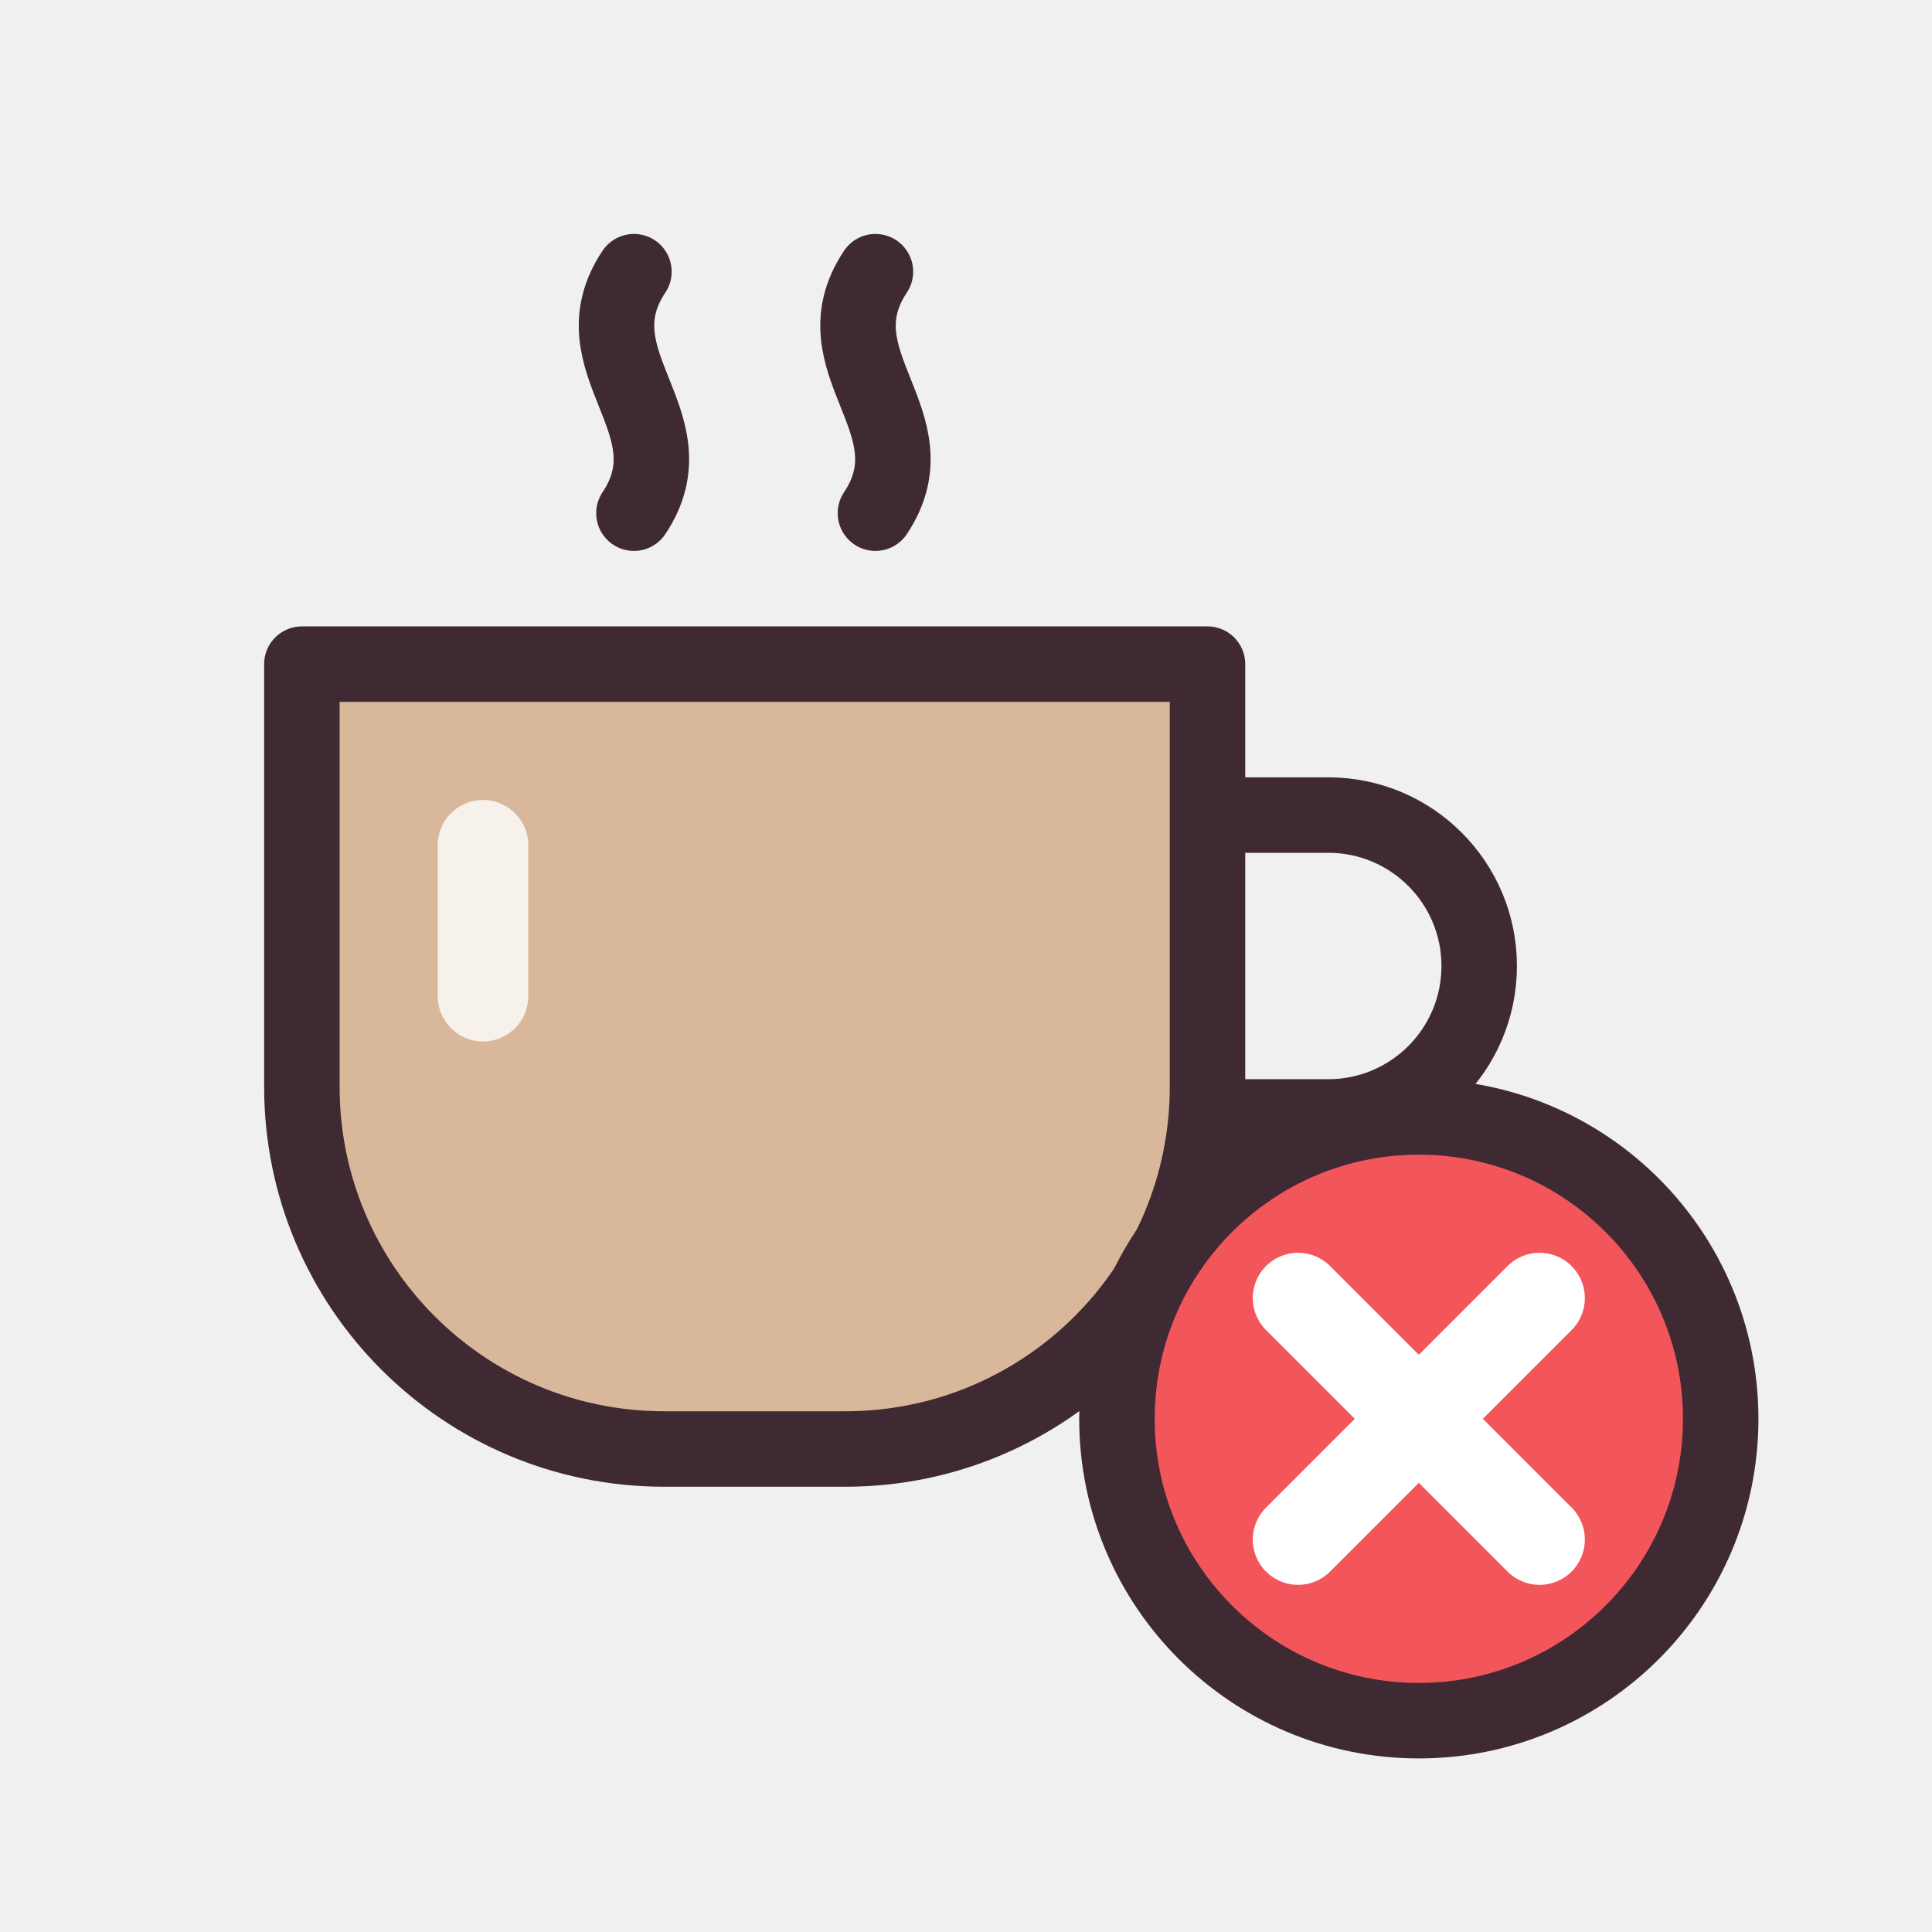
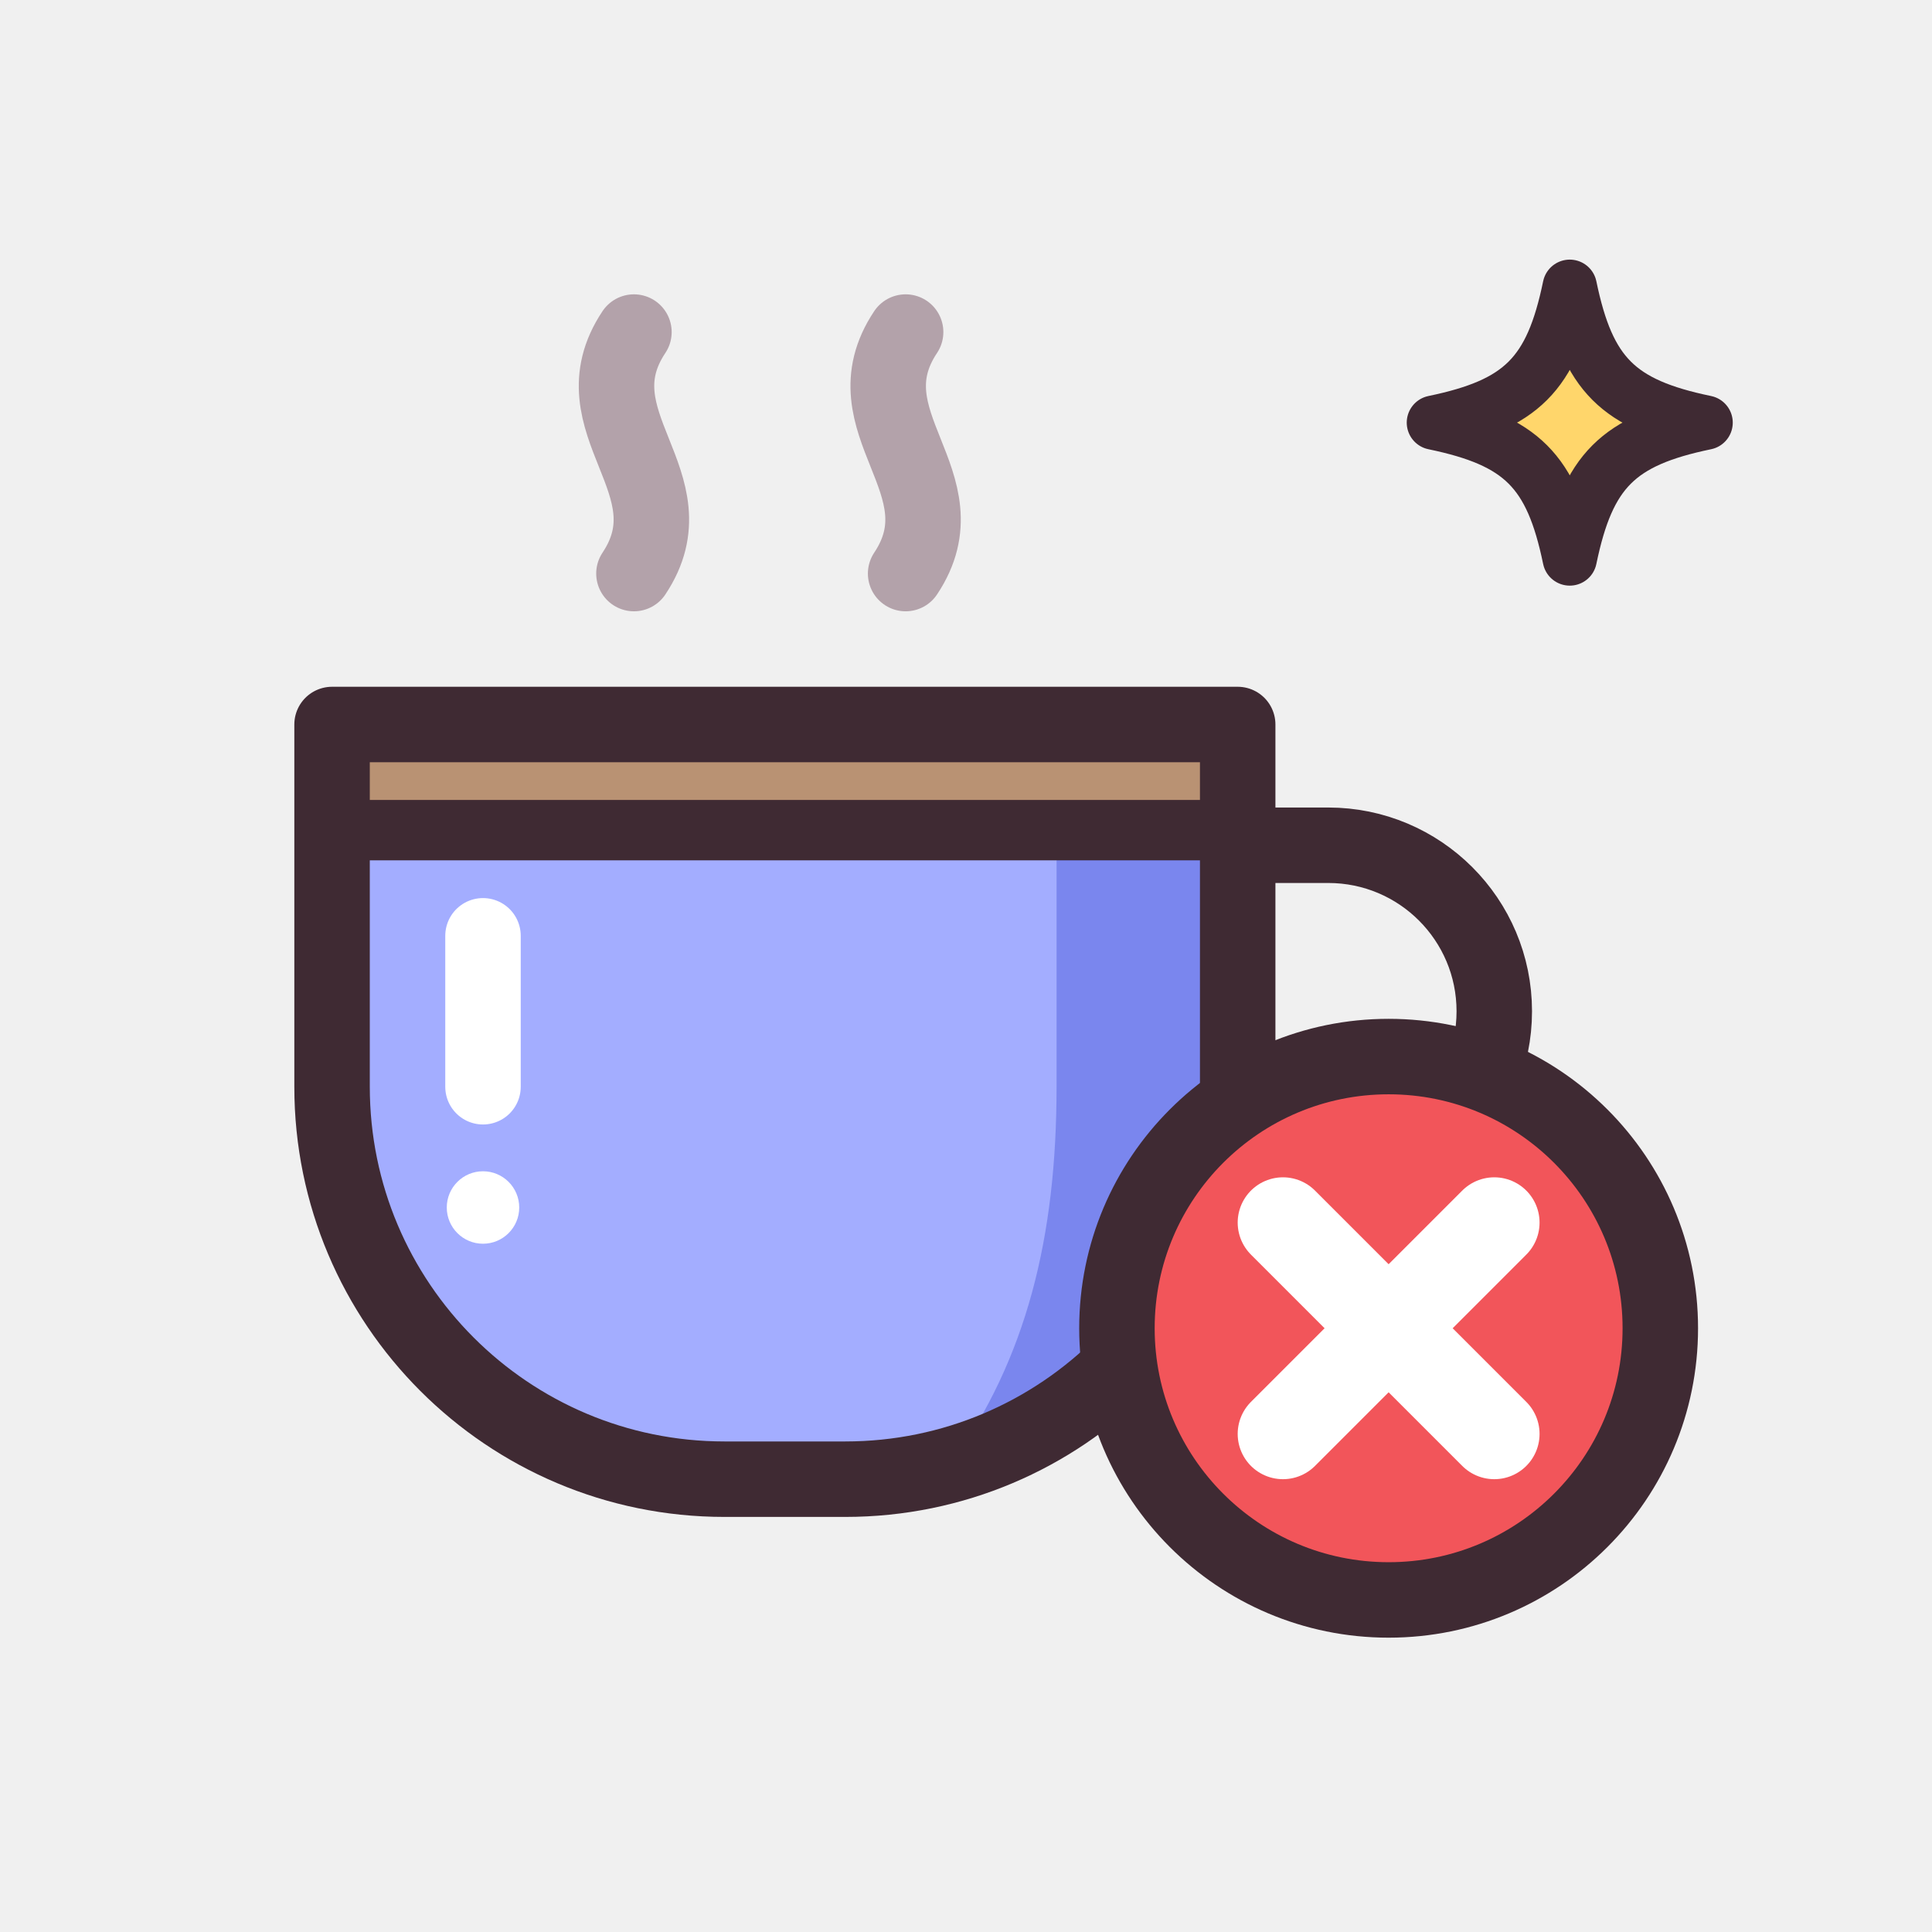
<svg xmlns="http://www.w3.org/2000/svg" viewBox="0 0 64 64" fill="none" stroke="#3F2A33" stroke-width="2.5" stroke-linecap="round" stroke-linejoin="round">
-   <path d="M21 9c-2 3 2 5 0 8M29 9c-2 3 2 5 0 8" />
-   <path d="M40 27h4a5 5 0 0 1 0 10h-4" />
-   <path d="M10 22h30v14a12 12 0 0 1-12 12h-6a12 12 0 0 1-12-12z" fill="#D8B79A" />
-   <path d="M16 28v5" stroke="#FFFFFF" stroke-width="3" opacity="0.8" />
-   <circle cx="47" cy="47" r="10" fill="#F2555A" />
-   <path d="M43 43l8 8M51 43l-8 8" stroke="#FFFFFF" stroke-width="3" />
+   <g data-part="steam" data-origin="25.5 15">
+     <path d="M21 11c-2 3 2 5 0 8M30 11c-2 3 2 5 0 8" stroke="#B3A2AA" />
+   </g>
+   <path d="M41 28h3a5.5 5.5 0 0 1 0 11h-3.5" />
+   <path d="M11 24h30v12a13 13 0 0 1-13 13h-4A13 13 0 0 1 11 36z" fill="#A3ADFF" stroke="none" />
+   <path d="M35 24h6v12a13 13 0 0 1-9.5 12.5C34 45 35 41 35 36z" fill="#7A86EE" stroke="none" />
+   <path d="M11 24h30v3.5H11z" fill="#B99273" stroke="none" />
+   <path d="M11 24h30v12a13 13 0 0 1-13 13h-4A13 13 0 0 1 11 36z" />
+   <path d="M11 27.5h30" stroke-width="2" />
+   <path d="M16 31v5" stroke="#FFFFFF" stroke-width="2.5" />
+   <circle cx="16" cy="40" r="1.2" fill="#FFFFFF" stroke="none" />
+   <g data-part="badge" data-origin="46 44">
+     <circle cx="46" cy="44" r="9" fill="#F2555A" />
+     <path d="M42.5 40.5l7 7M49.5 40.5l-7 7" stroke="#FFFFFF" stroke-width="3" />
+   </g>
+   <g data-part="sparkle-a" data-origin="52 14">
+     <path d="M52 9.5c.6 2.9 1.6 3.9 4.5 4.5-2.9.6-3.9 1.6-4.5 4.5-.6-2.9-1.6-3.9-4.5-4.5 2.9-.6 3.9-1.6 4.5-4.5z" fill="#FFD66B" stroke-width="1.8" />
+   </g>
</svg>
